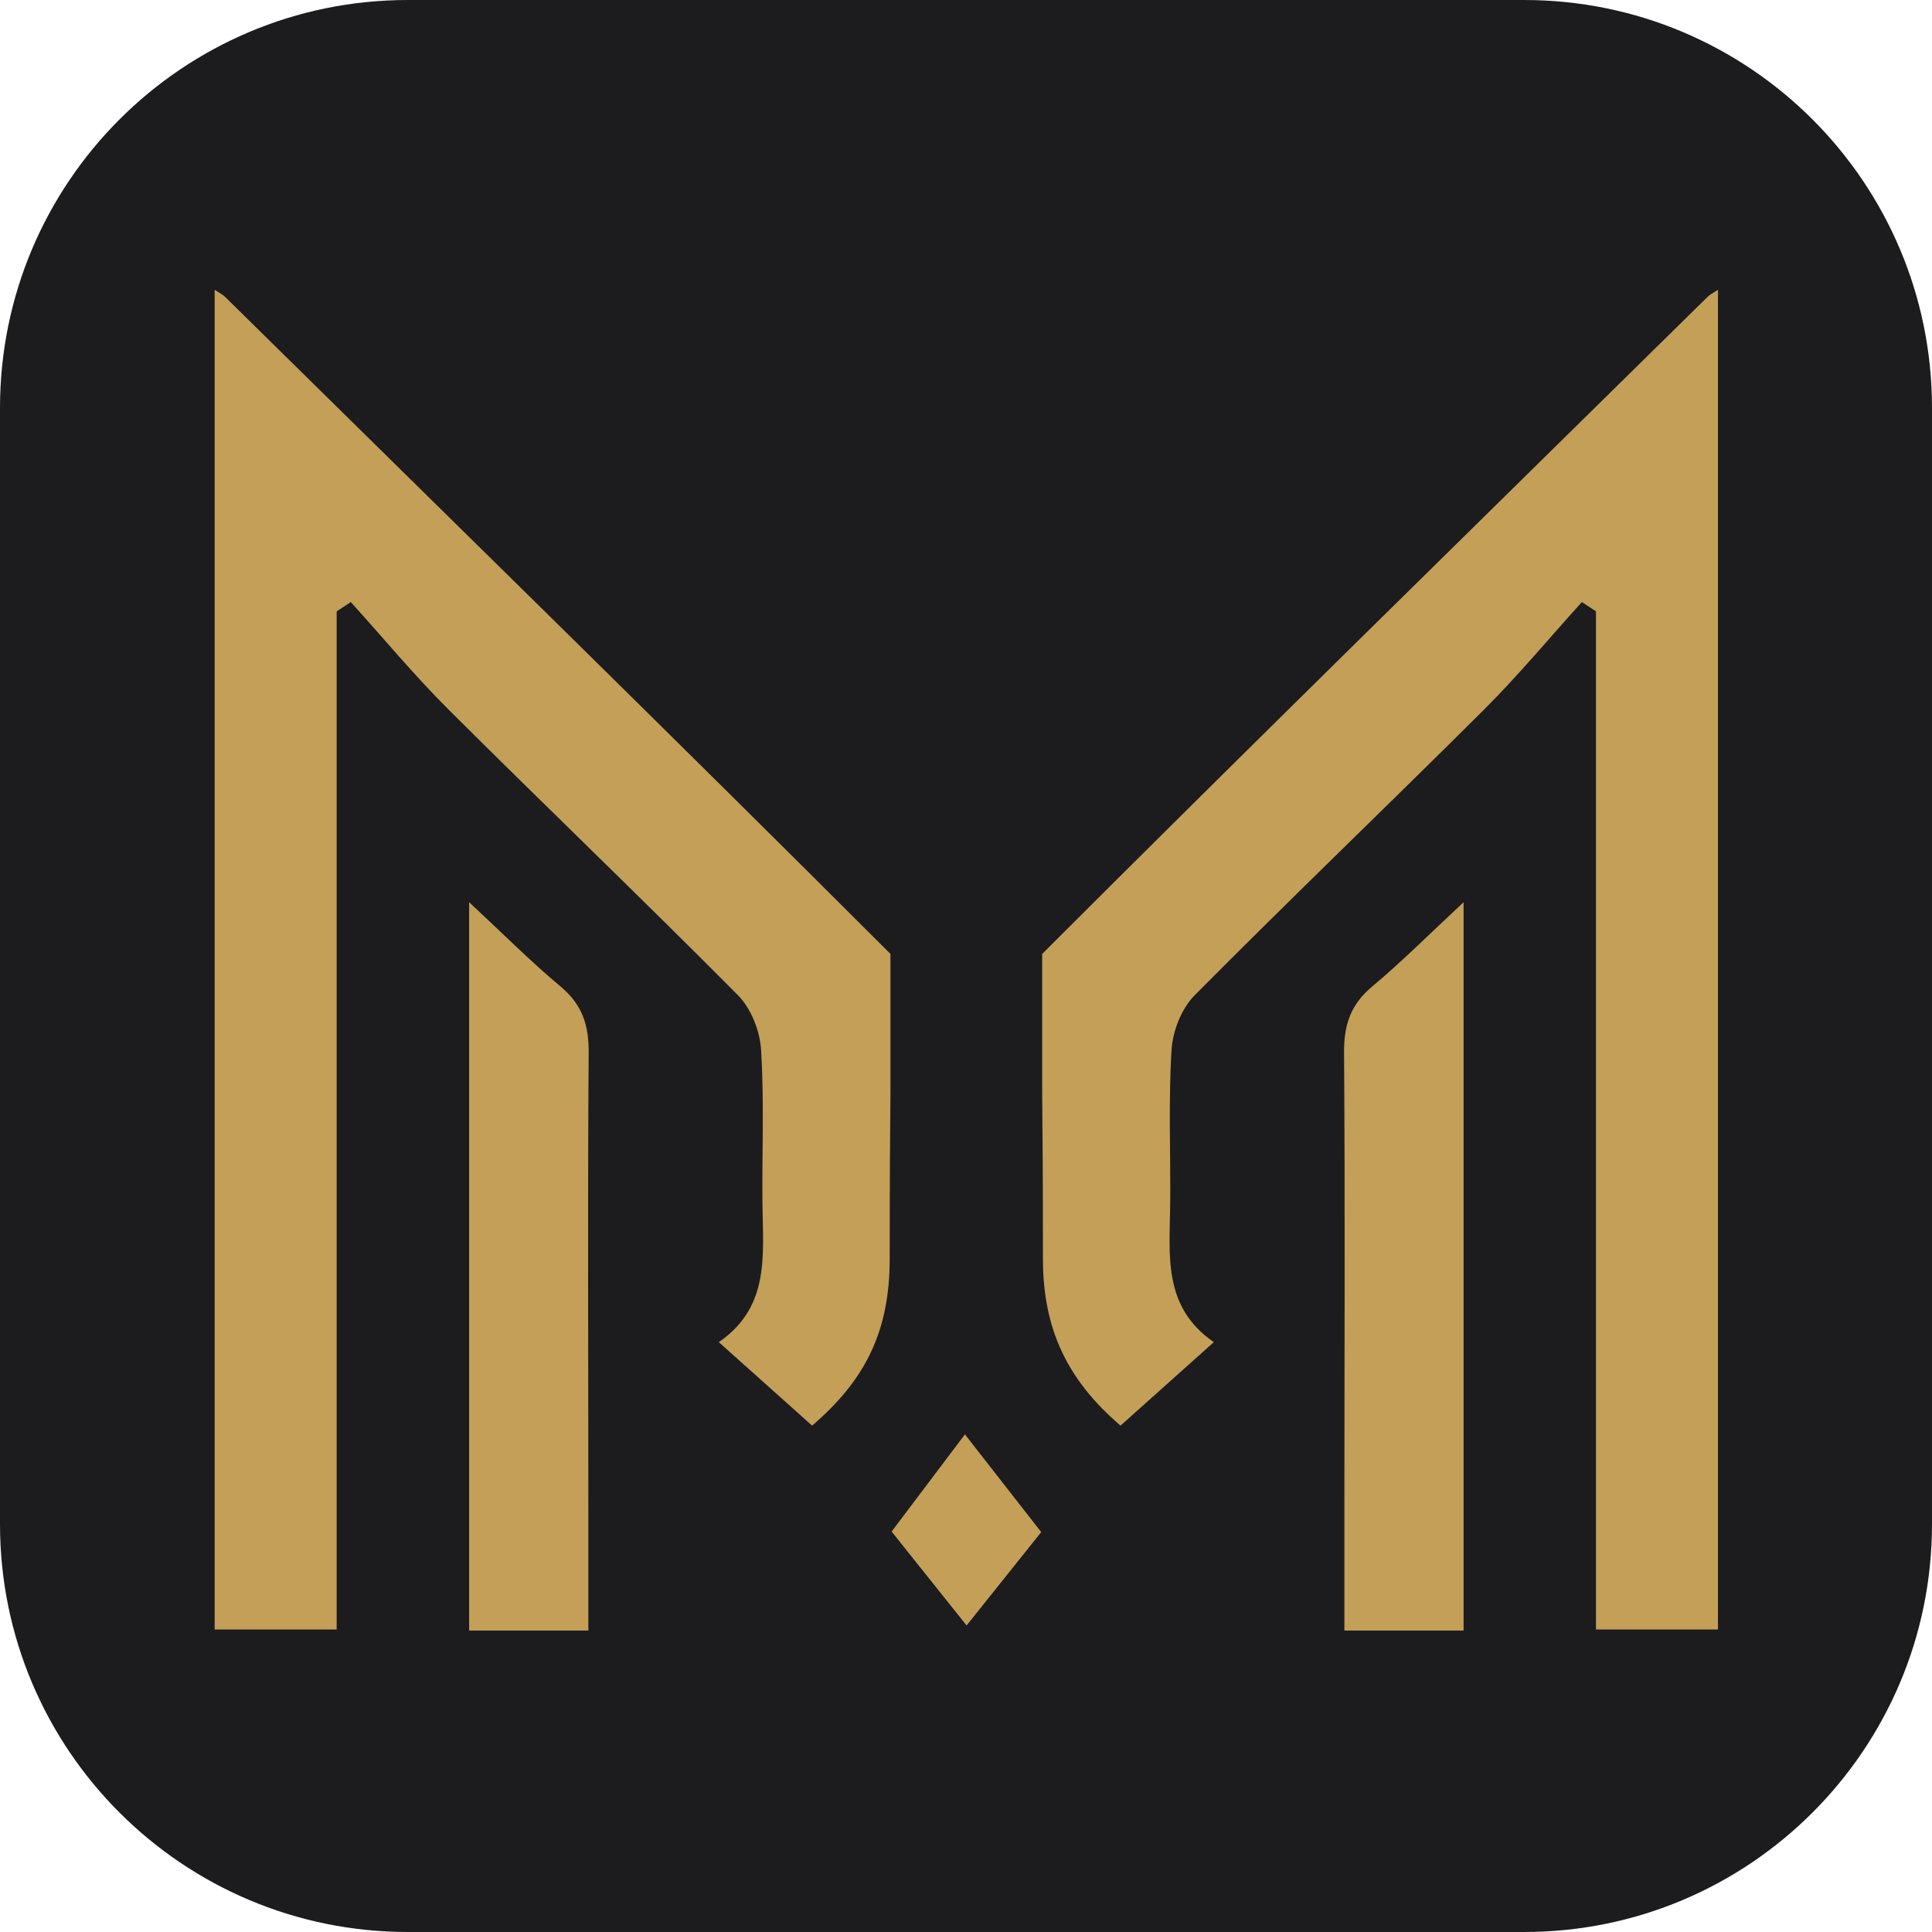
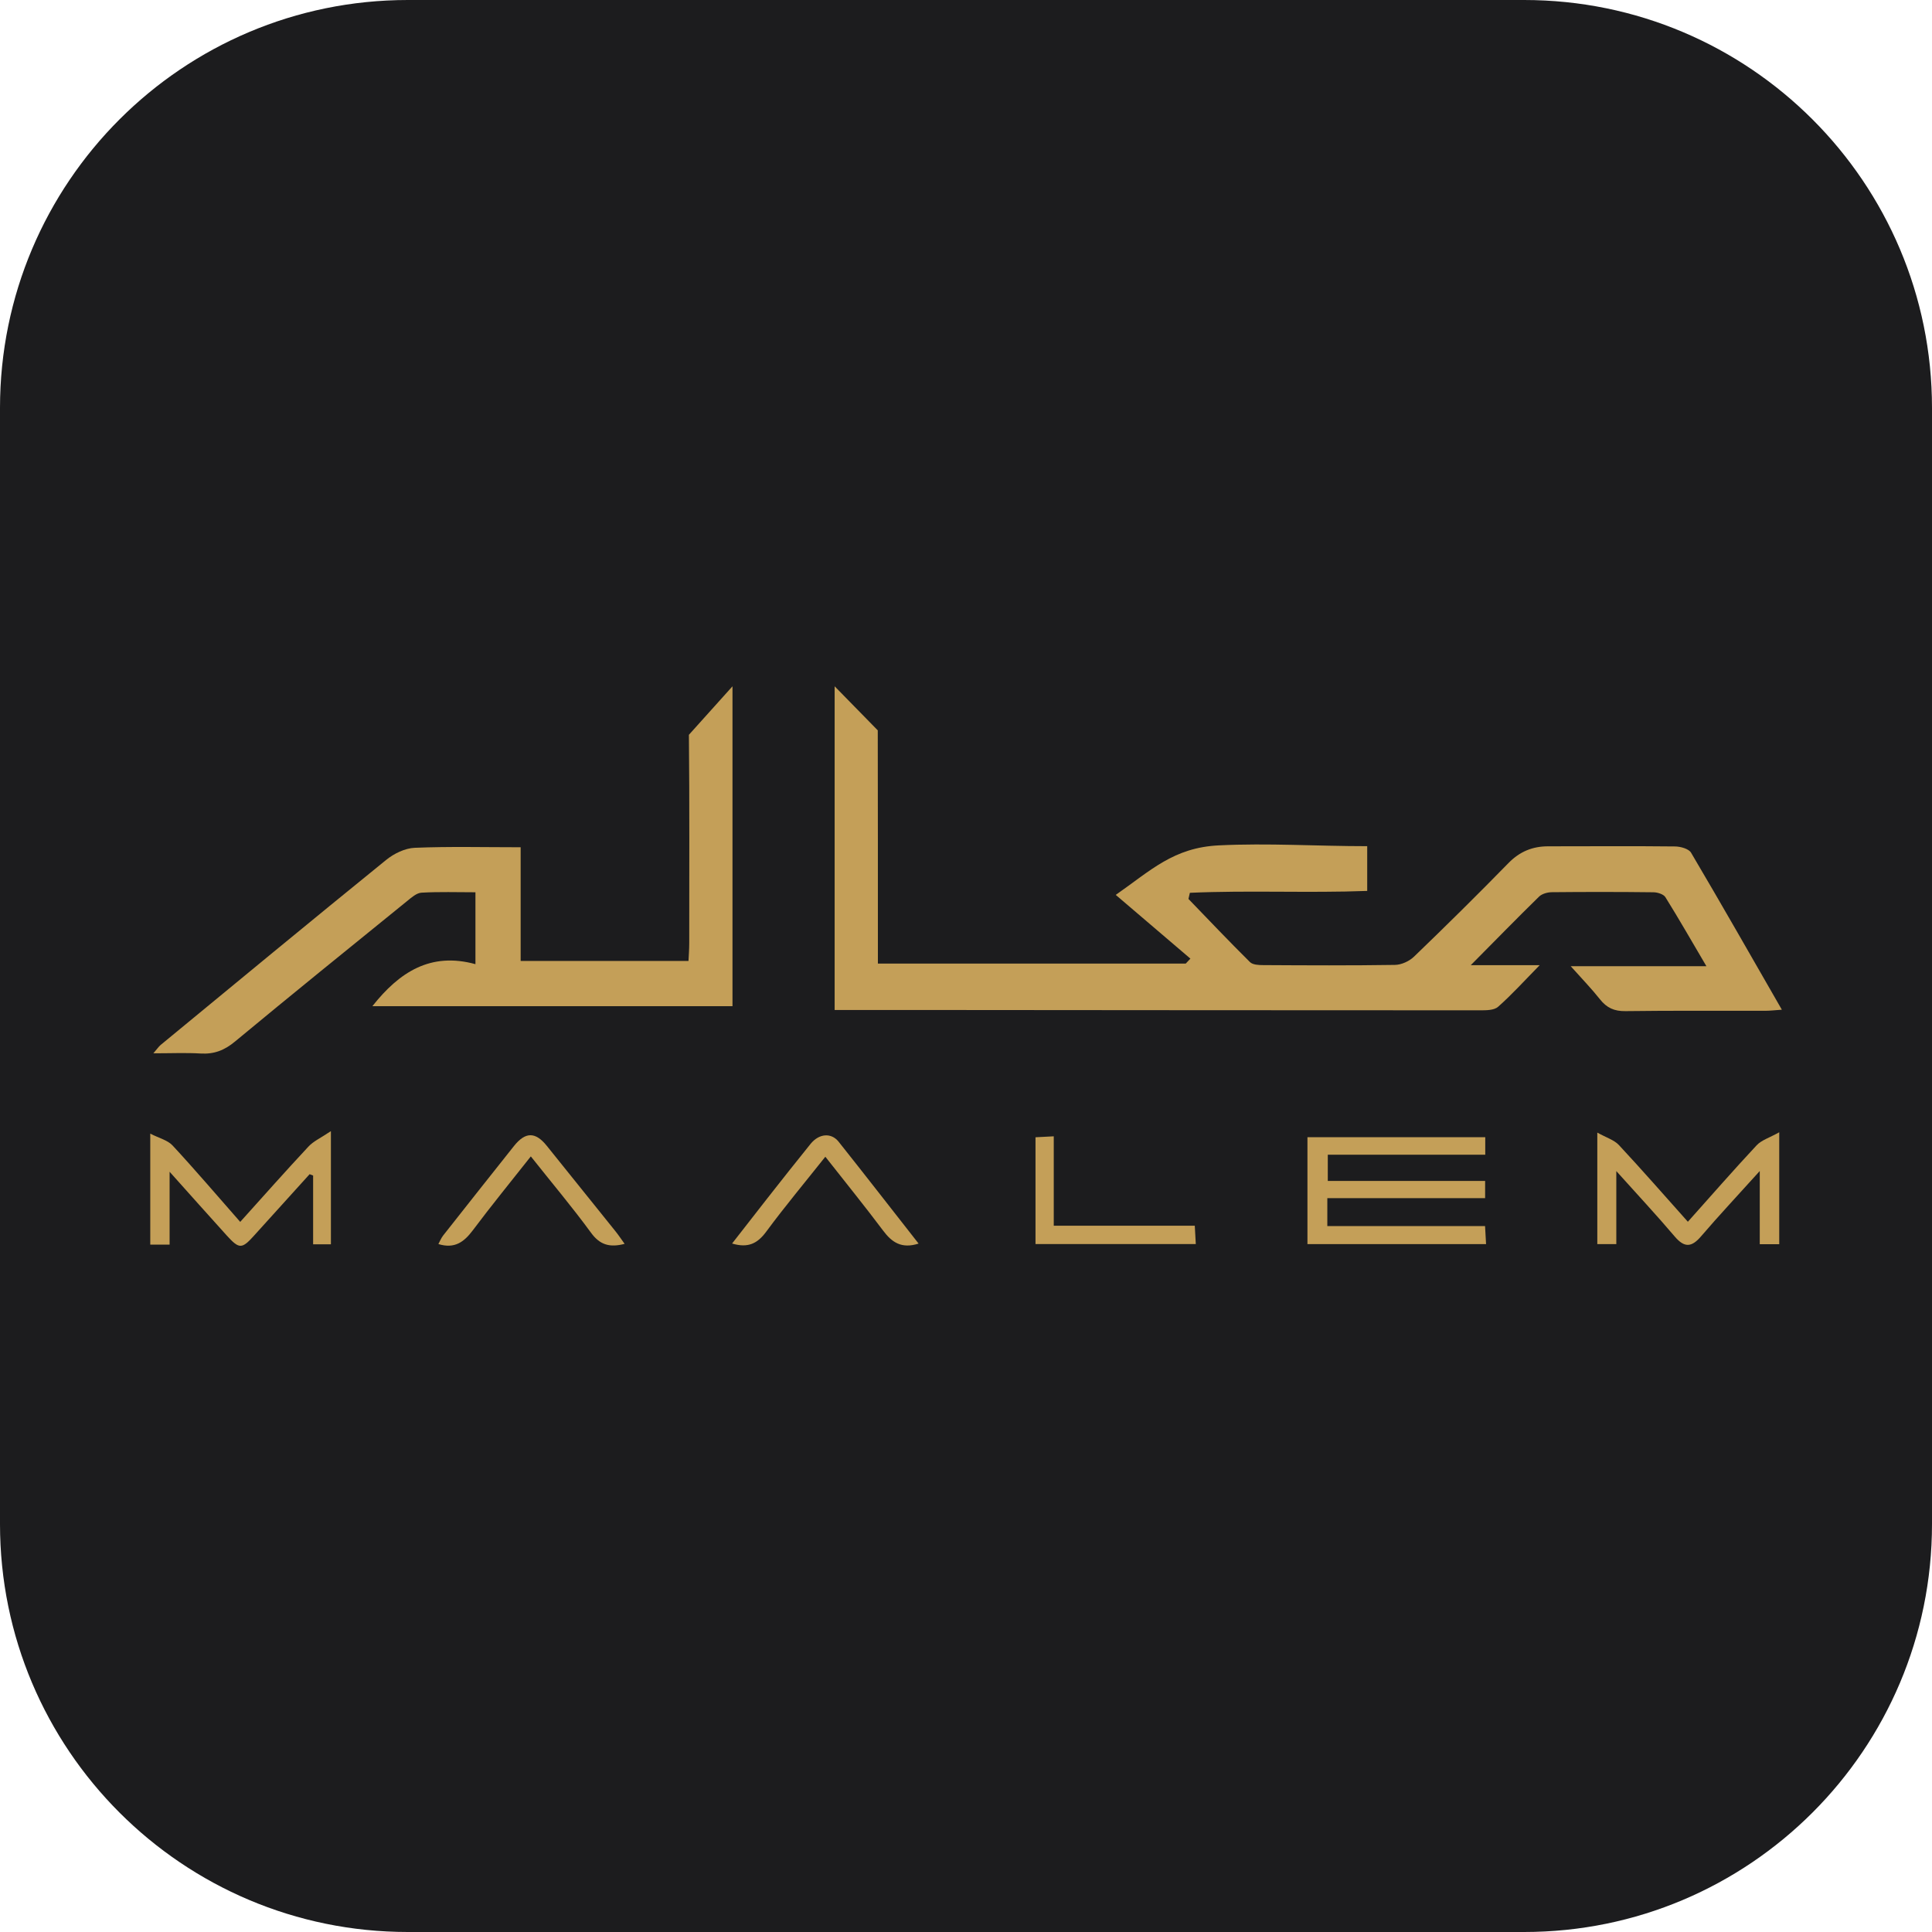
<svg xmlns="http://www.w3.org/2000/svg" viewBox="0 0 180 180">
  <rect width="180" height="180" rx="38" fill="#1C1C1E" />
-   <g transform="translate(20 27) scale(0.997)" fill="#c49f58">
-     <path d="m139.55.62c-20.16,19.86-42.18,41.4-62.19,61.41,0,0-.02.02-.03.03v13.07h0c.04,3.85.07,8.86.07,15.43s2.29,11.33,7.25,15.58c2.87-2.57,5.64-5.05,8.72-7.8-4.79-3.29-4.13-8.13-4.08-12.82.05-4.84-.17-9.69.13-14.52.11-1.75.94-3.85,2.16-5.08,8.92-8.99,18.06-17.74,27.03-26.68,3.21-3.2,6.11-6.7,9.15-10.06.44.29.88.58,1.32.87v95.14h11.4V0c-.53.35-.76.45-.93.62Z" />
-     <path d="m116.71,125.29h-11.14c0-3.87,0-7.55,0-11.23,0-14.26.07-28.52-.03-42.78-.02-2.56.6-4.47,2.6-6.15,2.82-2.36,5.43-4.98,8.57-7.9v68.05Z" />
-     <path d="m.93.62c20.16,19.86,42.18,41.4,62.19,61.41,0,0,.02.02.03.03v13.07h0c-.04,3.85-.07,8.86-.07,15.43,0,6.78-2.29,11.33-7.25,15.58-2.87-2.57-5.64-5.05-8.72-7.8,4.79-3.29,4.13-8.13,4.08-12.82-.05-4.84.17-9.69-.13-14.52-.11-1.75-.94-3.85-2.16-5.08-8.92-8.99-18.06-17.74-27.03-26.68-3.21-3.2-6.11-6.7-9.15-10.06-.44.29-.88.58-1.32.87,0,31.66,0,63.32,0,95.14-4.12,0-7.76,0-11.4,0C0,83.36,0,41.79,0,0c.53.35.76.45.93.62Z" />
-     <path d="m23.78,125.29h11.14c0-3.87,0-7.55,0-11.23,0-14.26-.07-28.52.03-42.78.02-2.56-.6-4.47-2.6-6.15-2.82-2.36-5.43-4.98-8.57-7.9,0,22.96,0,45.31,0,68.05Z" />
-     <path d="m70.27,124.82c-2.33-2.91-4.55-5.7-7.01-8.78,2.21-2.93,4.41-5.85,6.85-9.08,2.48,3.17,4.72,6.05,7.13,9.13-2.29,2.87-4.56,5.71-6.97,8.72Z" />
+   <g transform="translate(14 63.94) scale(0.62776)" fill="#c49f58">
+     <path d="m101.57,0v48.04c3.83,0,7.43,0,11.04,0,28.26.02,56.51.05,84.77.05.9,0,2.06,0,2.65-.52,2.03-1.79,3.85-3.81,6.18-6.18h-10.23c3.6-3.63,6.83-6.94,10.13-10.17.44-.43,1.25-.65,1.89-.66,5.02-.05,10.05-.05,15.07.01.61,0,1.51.28,1.79.72,2.02,3.24,3.91,6.55,6.09,10.25h-20.14c1.67,1.87,3.09,3.33,4.34,4.91,1.01,1.28,2.14,1.79,3.8,1.76,6.91-.09,13.81-.04,20.72-.05.73,0,1.45-.09,2.48-.16-4.6-8-8.98-15.69-13.48-23.31-.35-.58-1.56-.91-2.37-.92-6.28-.07-12.56-.02-18.84-.02-2.31,0-4.2.77-5.87,2.47-4.61,4.72-9.3,9.35-14.05,13.92-.7.67-1.86,1.2-2.82,1.21-6.51.1-13.03.07-19.54.03-.67,0-1.56-.04-1.97-.45-3.1-3.07-6.1-6.23-9.13-9.37l.21-.91c8.75-.39,17.54.05,26.32-.28v-6.64c-7.47,0-14.75-.48-22.03-.12-6.71.33-10.06,3.7-15.29,7.35,3.92,3.35,7.5,6.41,11.08,9.46-.23.24-.46.49-.69.73h-45.69c0-1.01,0-1.78,0-2.55,0-10.05,0-22.01-.02-32.06" />
+     <path d="m79.94,7.2c.1,9.65.05,21.27.05,30.92,0,.9-.07,1.8-.11,2.64h-24.91v-16.87c-5.4,0-10.57-.13-15.72.08-1.44.06-3.07.85-4.23,1.79C23.8,34.86,12.68,44.05,1.54,53.23c-.3.25-.52.6-1.08,1.24,2.64,0,4.84-.1,7.02.03,2,.12,3.54-.48,5.1-1.78,8.45-7.01,16.99-13.91,25.52-20.83.65-.53,1.42-1.22,2.16-1.26,2.63-.15,5.28-.06,8-.06v10.67c-6.69-1.84-11.32,1.21-15.3,6.24h53.45V0" />
+     <path d="m174.68,75.97h23.43v-2.56h-23.35v-3.89h23.37v-2.6h-26.39v15.87h26.51c-.05-.94-.09-1.69-.15-2.68h-23.41v-4.14Z" />
+     <path d="m241.76,66.19c-1.46.82-2.64,1.16-3.36,1.94-3.42,3.66-6.71,7.44-10.2,11.34-3.52-3.94-6.82-7.72-10.23-11.38-.71-.76-1.86-1.1-3.21-1.85v16.55h2.82v-10.84c3.15,3.51,5.98,6.54,8.66,9.7,1.46,1.72,2.52,1.62,3.93-.03,2.68-3.13,5.5-6.13,8.7-9.68v10.86h2.89v-16.61Z" />
+     <path d="m2.87,82.85v-10.8c3.05,3.41,5.76,6.45,8.49,9.47,1.84,2.03,2.24,2.01,4.04.01,2.75-3.04,5.5-6.08,8.25-9.12.17.07.35.14.52.2v10.21h2.64v-16.8c-1.5,1.01-2.59,1.49-3.33,2.29-3.39,3.63-6.68,7.35-10.13,11.18-3.49-3.97-6.69-7.73-10.04-11.34-.73-.79-1.99-1.08-3.31-1.76v16.47h2.87Z" />
+     <path d="m114.03,82.71c-4.05-5.16-7.93-10.17-11.87-15.12-1.11-1.39-2.92-1.21-4.16.32-2.17,2.68-4.3,5.39-6.44,8.11-1.72,2.19-3.43,4.4-5.21,6.68,2.37.71,3.77,0,5.06-1.75,2.77-3.75,5.76-7.33,8.78-11.13,2.99,3.81,5.85,7.33,8.57,10.96,1.3,1.74,2.73,2.74,5.27,1.93Z" />
+     <path d="m70.4,82.75c-.51-.71-.93-1.34-1.4-1.92-3.38-4.22-6.77-8.43-10.16-12.64-1.68-2.09-3.17-2.09-4.87.05-3.51,4.41-7.01,8.84-10.5,13.27-.3.38-.48.85-.71,1.27,2.42.74,3.81-.31,5.11-2.04,2.75-3.67,5.65-7.22,8.61-10.97,3.14,3.96,6.17,7.55,8.94,11.34,1.33,1.82,2.79,2.21,4.98,1.64Z" />
+     <path d="m131.38,82.78h23.79c-.05-.95-.09-1.7-.15-2.72h-20.93v-13.27c-1.05.06-1.86.1-2.71.14v15.85Z" />
  </g>
</svg>
